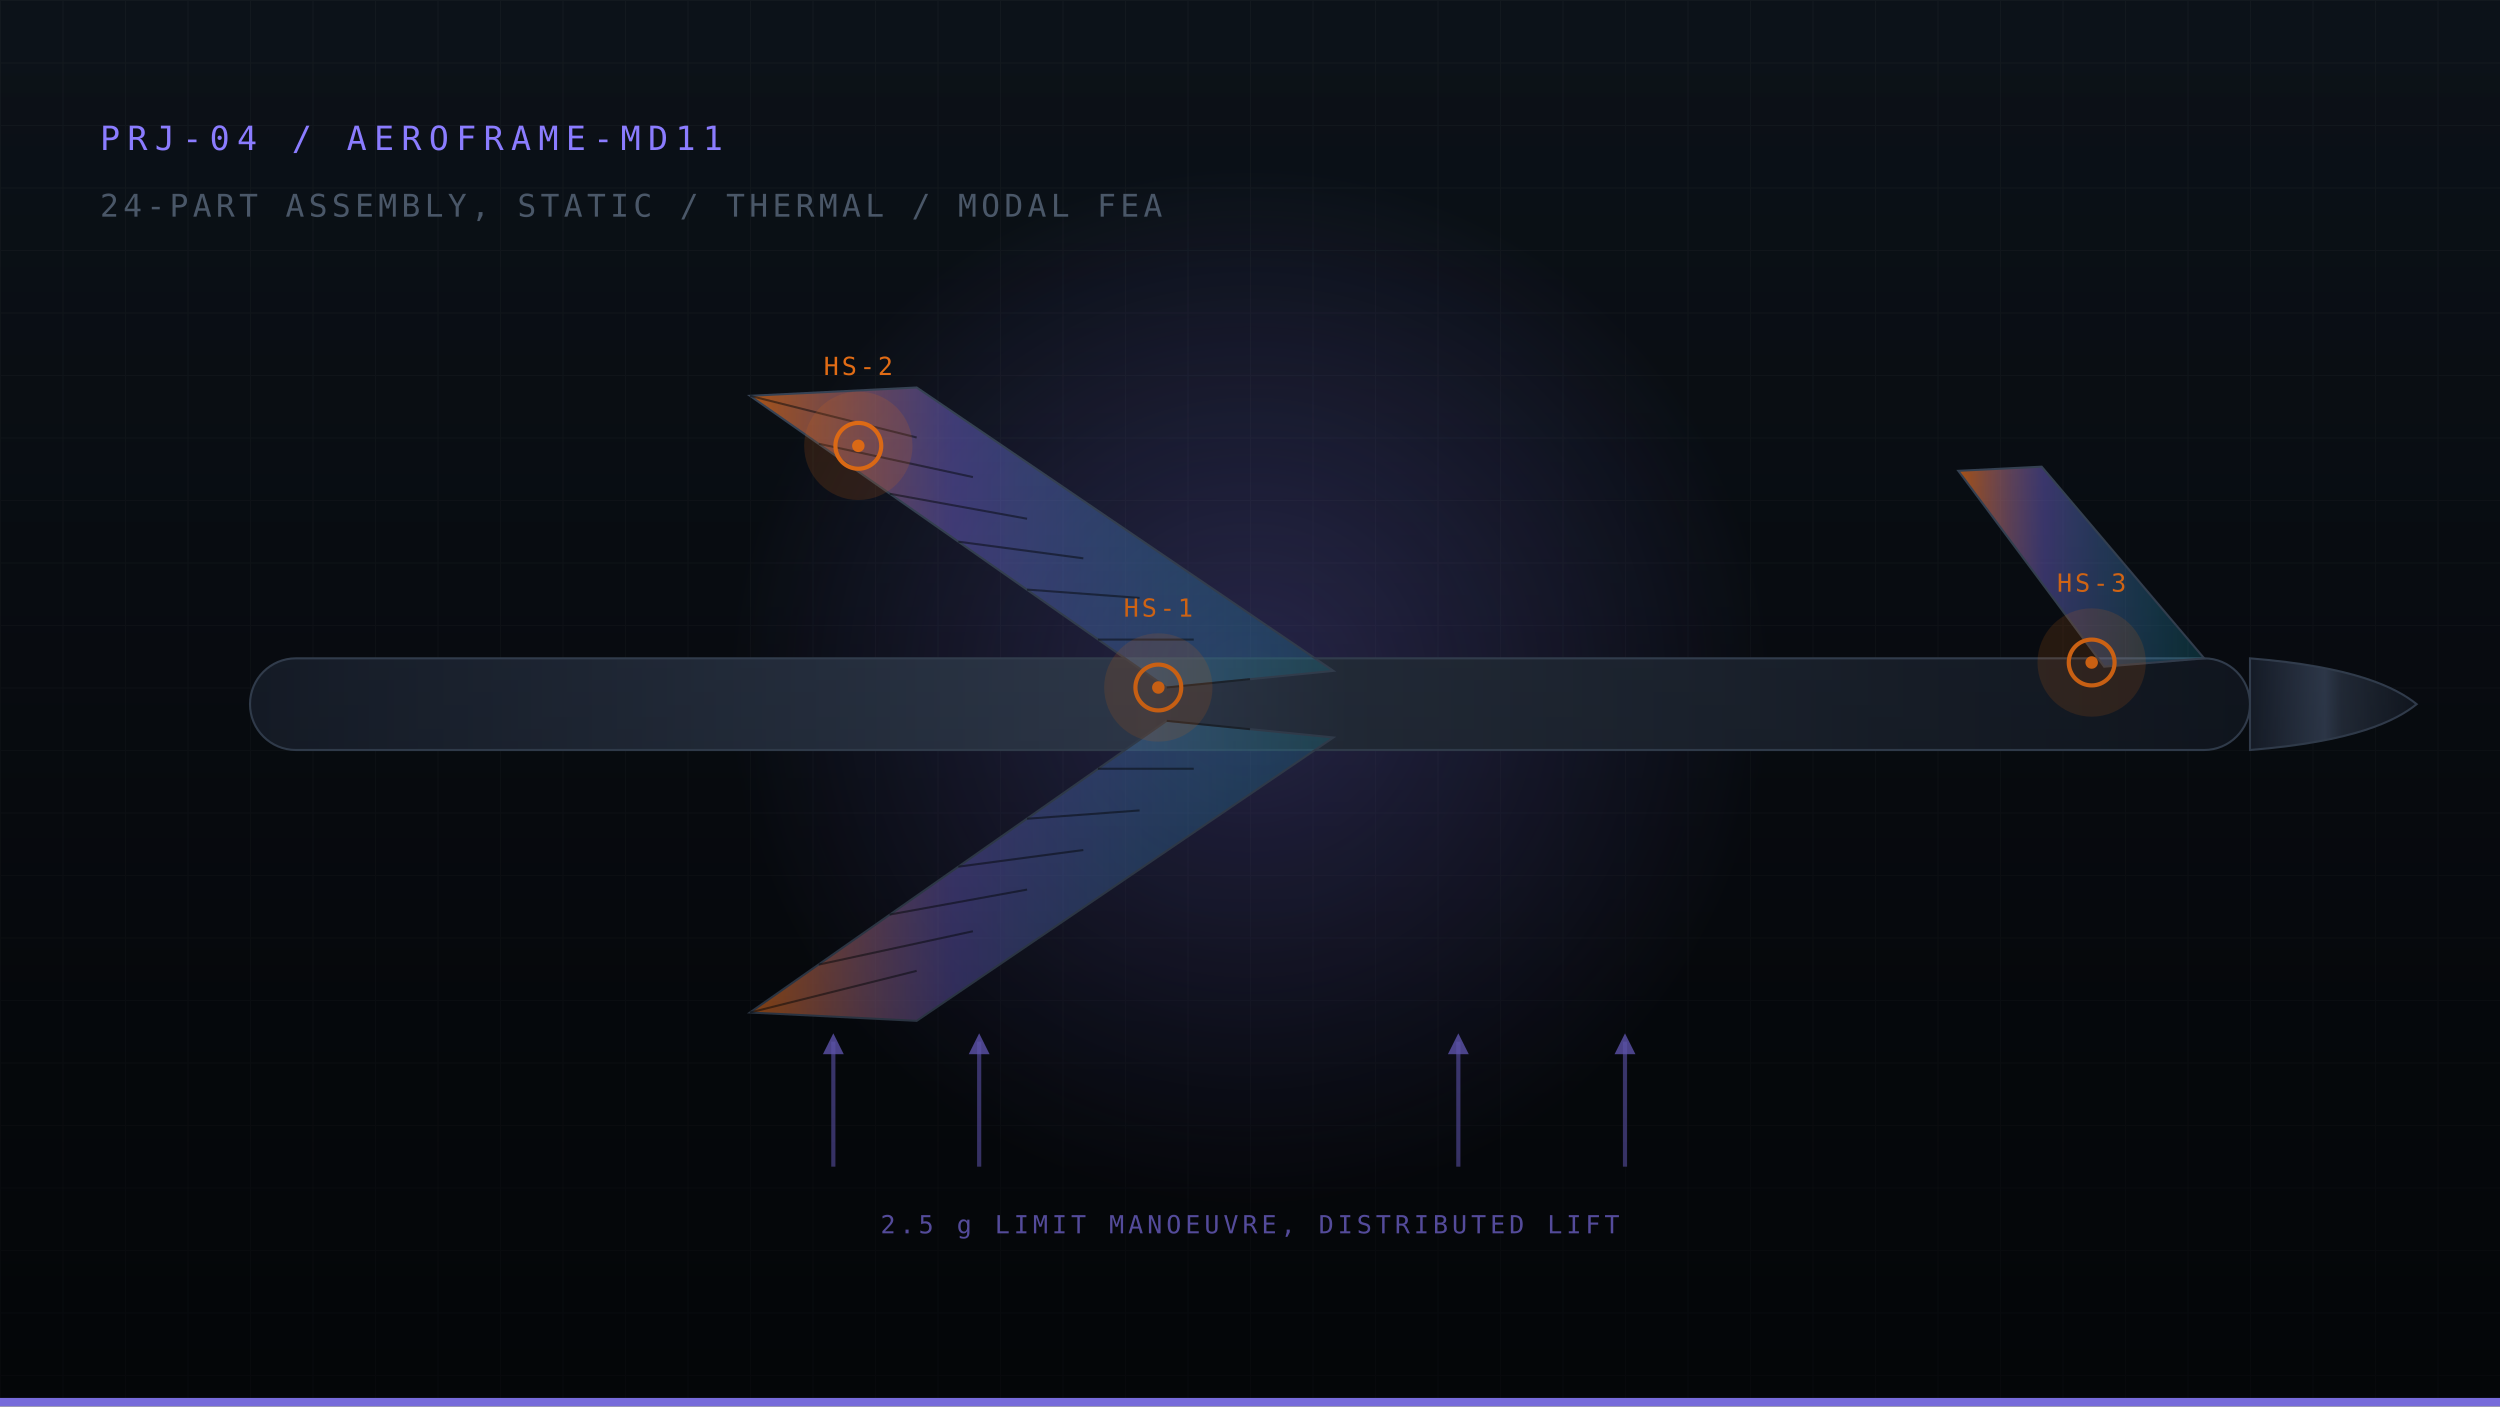
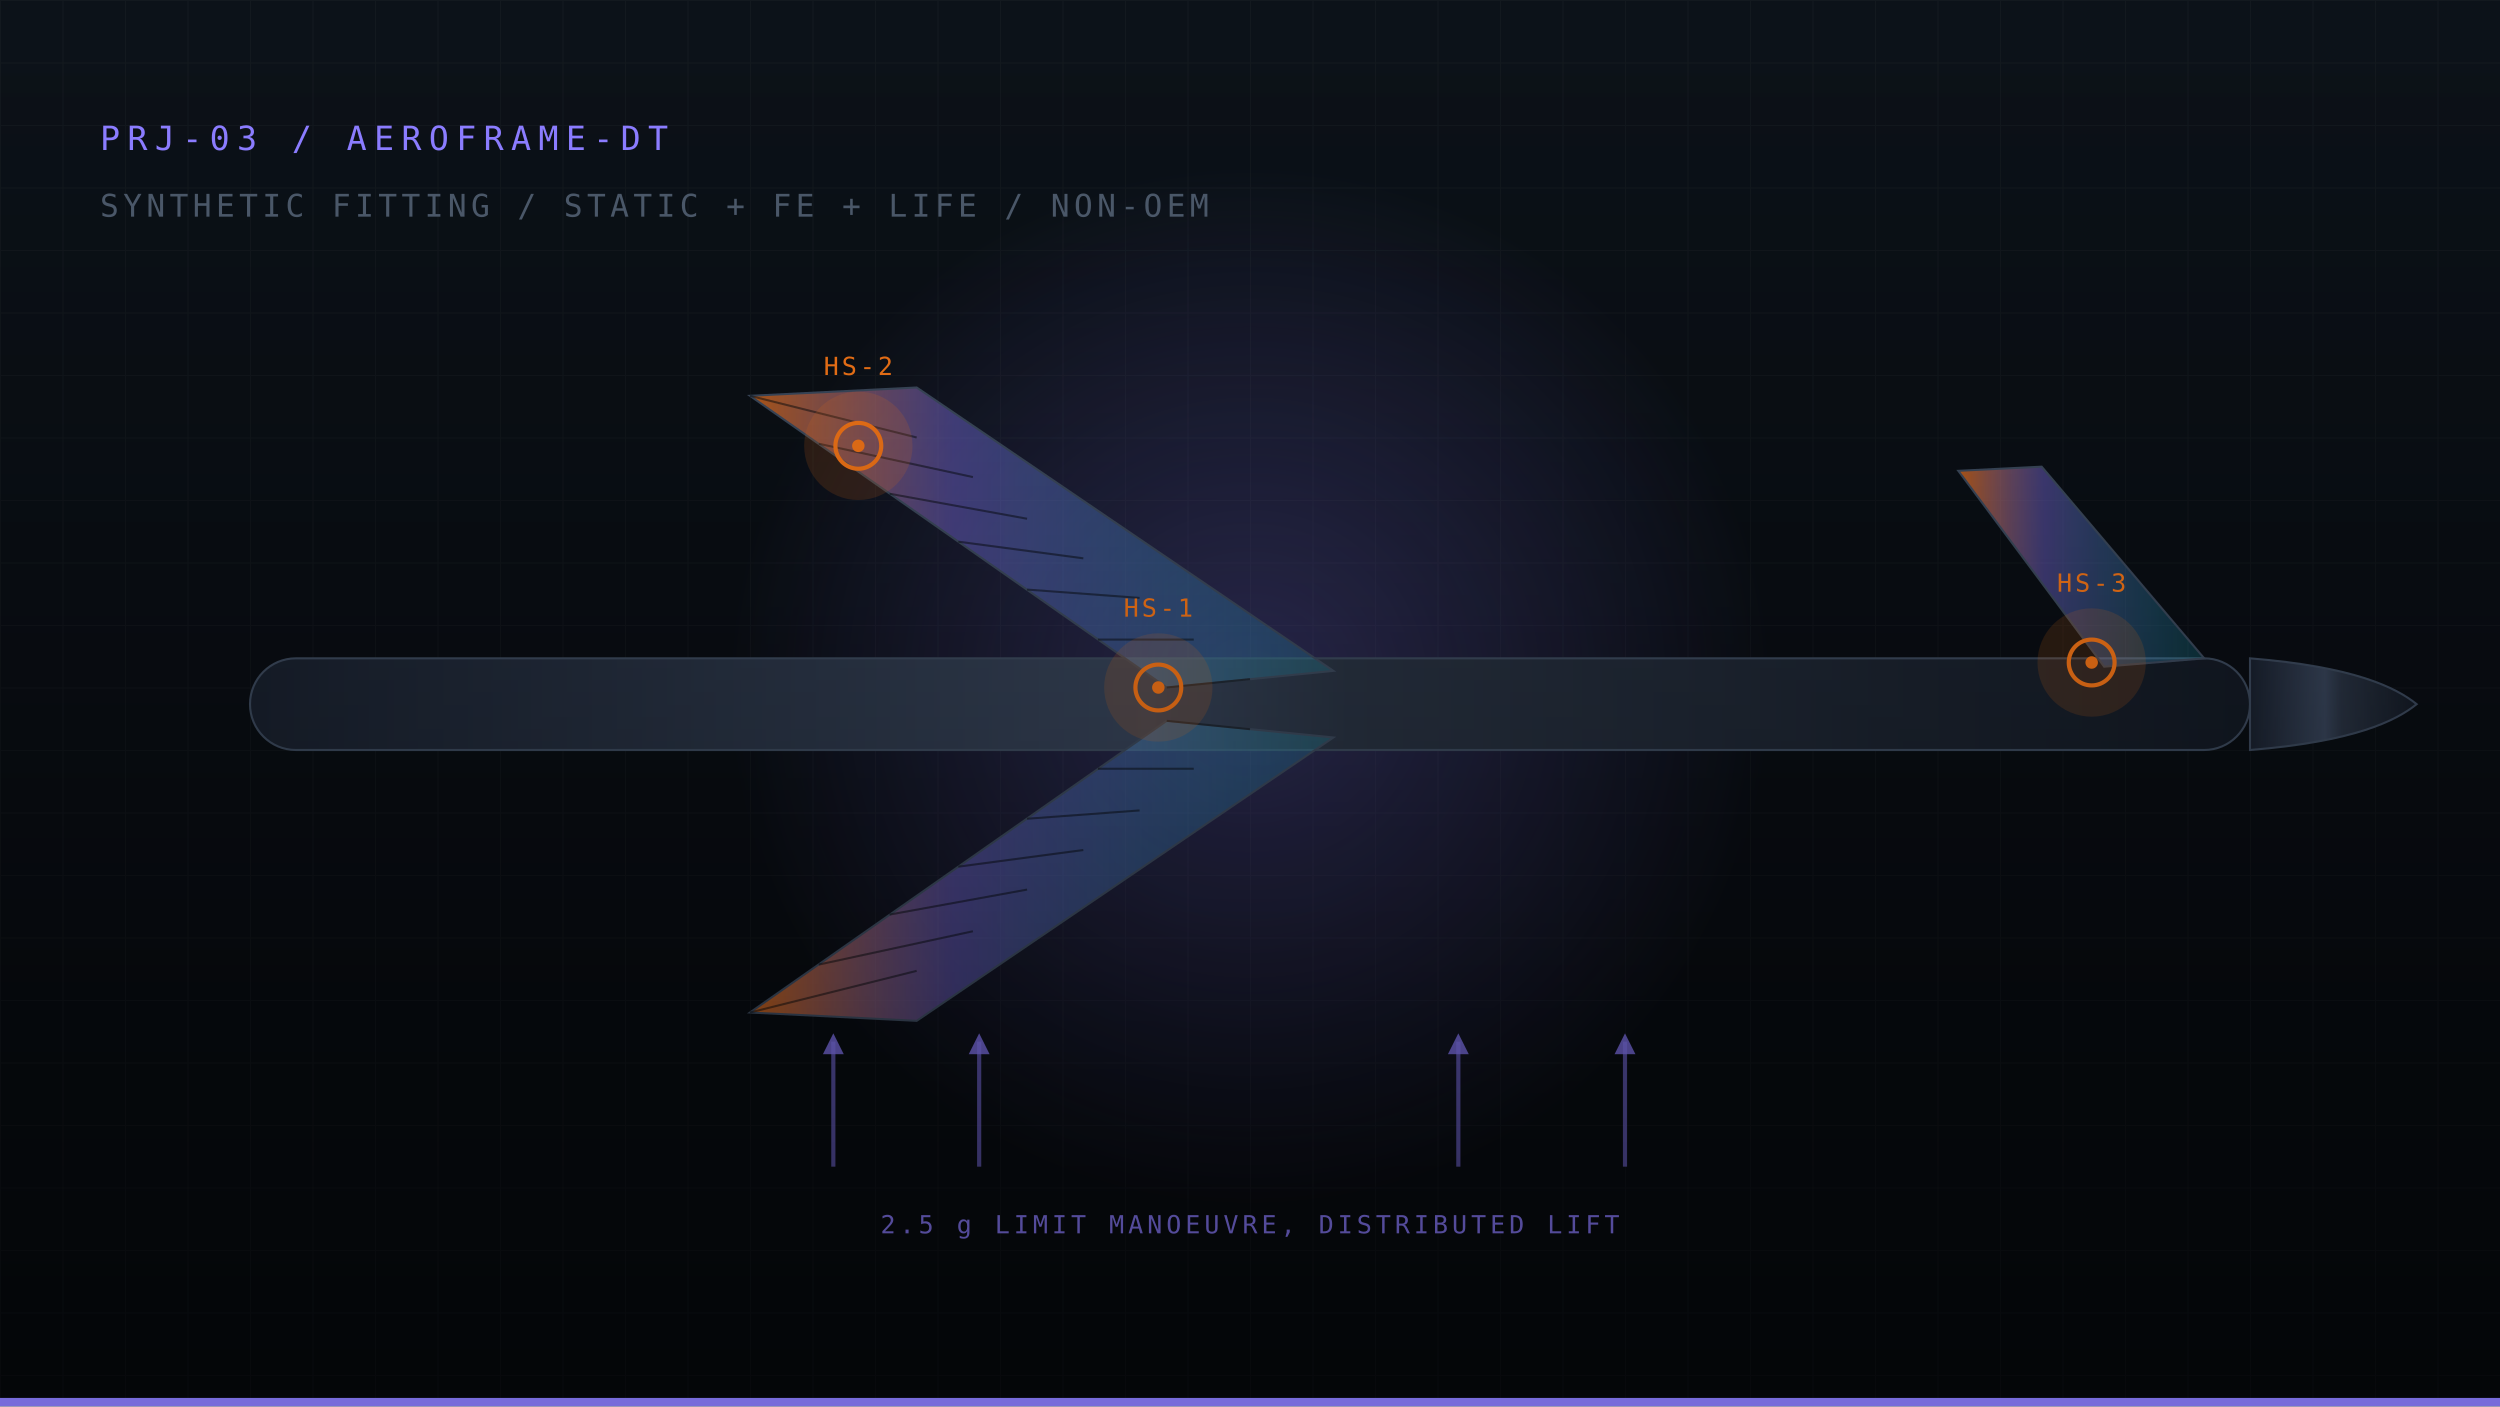
- <svg xmlns="http://www.w3.org/2000/svg" viewBox="0 0 1200 675" width="1200" height="675" role="img" aria-label="AeroFrame-MD11. Airframe assembly and structural analysis" font-family="'JetBrains Mono', ui-monospace, monospace">
+ <svg xmlns="http://www.w3.org/2000/svg" viewBox="0 0 1200 675" width="1200" height="675" role="img" aria-label="AeroFrame-DT. Synthetic fitting stress substantiation; educational non-OEM" font-family="'JetBrains Mono', ui-monospace, monospace">
  <defs>
    <linearGradient id="sky" x1="0" y1="0" x2="0" y2="1">
      <stop offset="0%" stop-color="#0C1219" />
      <stop offset="100%" stop-color="#070A0F" />
    </linearGradient>
    <radialGradient id="glow" cx="50%" cy="50%">
      <stop offset="0%" stop-color="#8B7CFF" stop-opacity="0.30" />
      <stop offset="70%" stop-color="#8B7CFF" stop-opacity="0" />
    </radialGradient>
    <linearGradient id="accentFade" x1="0" y1="0" x2="1" y2="0">
      <stop offset="0%" stop-color="#8B7CFF" stop-opacity="0.9" />
      <stop offset="100%" stop-color="#8B7CFF" stop-opacity="0.05" />
    </linearGradient>
    <linearGradient id="metal" x1="0" y1="0" x2="1" y2="0">
      <stop offset="0%" stop-color="#1A2230" />
      <stop offset="45%" stop-color="#39465C" />
      <stop offset="55%" stop-color="#2A3444" />
      <stop offset="100%" stop-color="#141B26" />
    </linearGradient>
    <filter id="soft" x="-60%" y="-60%" width="220%" height="220%">
      <feGaussianBlur stdDeviation="14" />
    </filter>
    <filter id="soft2" x="-60%" y="-60%" width="220%" height="220%">
      <feGaussianBlur stdDeviation="4" />
    </filter>
    <pattern id="g" width="30" height="30" patternUnits="userSpaceOnUse">
      <path d="M30 0H0V30" fill="none" stroke="#FFFFFF" stroke-opacity="0.030" stroke-width="1" />
    </pattern>
    <linearGradient id="vig" x1="0" y1="0" x2="0" y2="1">
      <stop offset="0%" stop-color="#000" stop-opacity="0" />
      <stop offset="100%" stop-color="#000" stop-opacity="0.45" />
    </linearGradient>
  </defs>
  <rect width="1200" height="675" fill="url(#sky)" />
  <rect width="1200" height="675" fill="url(#g)" />
  <circle cx="600" cy="330" r="360" fill="url(#glow)" />
  <defs>
    <linearGradient id="stress" x1="0" y1="0" x2="1" y2="0">
      <stop offset="0%" stop-color="#FF7A18" stop-opacity="0.75" />
      <stop offset="35%" stop-color="#8B7CFF" stop-opacity="0.45" />
      <stop offset="100%" stop-color="#22D3EE" stop-opacity="0.20" />
    </linearGradient>
  </defs>
  <rect x="120" y="316" width="960" height="44" rx="22" fill="url(#metal)" stroke="#3E4C60" />
  <path d="M1080 316 C 1130 320, 1150 330, 1160 338 C 1150 346, 1130 356, 1080 360 Z" fill="url(#metal)" stroke="#3E4C60" />
  <path d="M560 330 L360 190 L440 186 L640 322 Z" fill="url(#stress)" stroke="#3E4C60" />
  <path d="M560 346 L360 486 L440 490 L640 354 Z" fill="url(#stress)" stroke="#3E4C60" />
  <path d="M1010 320 L940 226 L980 224 L1058 316 Z" fill="url(#stress)" stroke="#3E4C60" />
  <line x1="560" y1="330" x2="600" y2="326" stroke="#070A0F" stroke-opacity="0.5" />
  <line x1="560" y1="346" x2="600" y2="350" stroke="#070A0F" stroke-opacity="0.5" />
  <line x1="527" y1="307" x2="573" y2="307" stroke="#070A0F" stroke-opacity="0.5" />
  <line x1="527" y1="369" x2="573" y2="369" stroke="#070A0F" stroke-opacity="0.5" />
  <line x1="493" y1="283" x2="547" y2="287" stroke="#070A0F" stroke-opacity="0.5" />
  <line x1="493" y1="393" x2="547" y2="389" stroke="#070A0F" stroke-opacity="0.5" />
  <line x1="460" y1="260" x2="520" y2="268" stroke="#070A0F" stroke-opacity="0.5" />
  <line x1="460" y1="416" x2="520" y2="408" stroke="#070A0F" stroke-opacity="0.5" />
  <line x1="427" y1="237" x2="493" y2="249" stroke="#070A0F" stroke-opacity="0.5" />
  <line x1="427" y1="439" x2="493" y2="427" stroke="#070A0F" stroke-opacity="0.5" />
  <line x1="393" y1="213" x2="467" y2="229" stroke="#070A0F" stroke-opacity="0.5" />
  <line x1="393" y1="463" x2="467" y2="447" stroke="#070A0F" stroke-opacity="0.5" />
  <line x1="360" y1="190" x2="440" y2="210" stroke="#070A0F" stroke-opacity="0.5" />
  <line x1="360" y1="486" x2="440" y2="466" stroke="#070A0F" stroke-opacity="0.5" />
  <circle cx="556" cy="330" r="26" fill="#FF7A18" fill-opacity="0.16" />
  <circle cx="556" cy="330" r="11" fill="none" stroke="#FF7A18" stroke-width="2" />
  <circle cx="556" cy="330" r="3" fill="#FF7A18" />
  <text x="556" y="296" font-size="12" fill="#FF7A18" text-anchor="middle" letter-spacing="0.12em" font-weight="400">HS-1</text>
  <circle cx="412" cy="214" r="26" fill="#FF7A18" fill-opacity="0.16" />
  <circle cx="412" cy="214" r="11" fill="none" stroke="#FF7A18" stroke-width="2" />
  <circle cx="412" cy="214" r="3" fill="#FF7A18" />
  <text x="412" y="180" font-size="12" fill="#FF7A18" text-anchor="middle" letter-spacing="0.12em" font-weight="400">HS-2</text>
  <circle cx="1004" cy="318" r="26" fill="#FF7A18" fill-opacity="0.16" />
  <circle cx="1004" cy="318" r="11" fill="none" stroke="#FF7A18" stroke-width="2" />
  <circle cx="1004" cy="318" r="3" fill="#FF7A18" />
  <text x="1004" y="284" font-size="12" fill="#FF7A18" text-anchor="middle" letter-spacing="0.12em" font-weight="400">HS-3</text>
  <line x1="400" y1="560" x2="400" y2="500" stroke="#8B7CFF" stroke-opacity="0.6" stroke-width="2" />
  <path d="M395 506 L400 496 L405 506 Z" fill="#8B7CFF" fill-opacity="0.8" />
  <line x1="470" y1="560" x2="470" y2="500" stroke="#8B7CFF" stroke-opacity="0.6" stroke-width="2" />
  <path d="M465 506 L470 496 L475 506 Z" fill="#8B7CFF" fill-opacity="0.8" />
  <line x1="700" y1="560" x2="700" y2="500" stroke="#8B7CFF" stroke-opacity="0.6" stroke-width="2" />
  <path d="M695 506 L700 496 L705 506 Z" fill="#8B7CFF" fill-opacity="0.8" />
  <line x1="780" y1="560" x2="780" y2="500" stroke="#8B7CFF" stroke-opacity="0.6" stroke-width="2" />
  <path d="M775 506 L780 496 L785 506 Z" fill="#8B7CFF" fill-opacity="0.8" />
  <text x="600" y="592" font-size="12" fill="#8B7CFF" text-anchor="middle" letter-spacing="0.16em" font-weight="400">2.5 g LIMIT MANOEUVRE, DISTRIBUTED LIFT</text>
  <rect width="1200" height="675" fill="url(#vig)" />
  <rect x="0" y="671" width="1200" height="4" fill="#8B7CFF" opacity="0.85" />
-   <text x="48" y="72" font-size="16" fill="#8B7CFF" letter-spacing="0.22em">PRJ-04 / AEROFRAME-MD11</text>
-   <text x="48" y="104" font-size="15" fill="#4A5768" letter-spacing="0.14em">24-PART ASSEMBLY, STATIC / THERMAL / MODAL FEA</text>
+   <text x="48" y="72" font-size="16" fill="#8B7CFF" letter-spacing="0.22em">PRJ-03 / AEROFRAME-DT</text>
+   <text x="48" y="104" font-size="15" fill="#4A5768" letter-spacing="0.14em">SYNTHETIC FITTING / STATIC + FE + LIFE / NON-OEM</text>
</svg>
